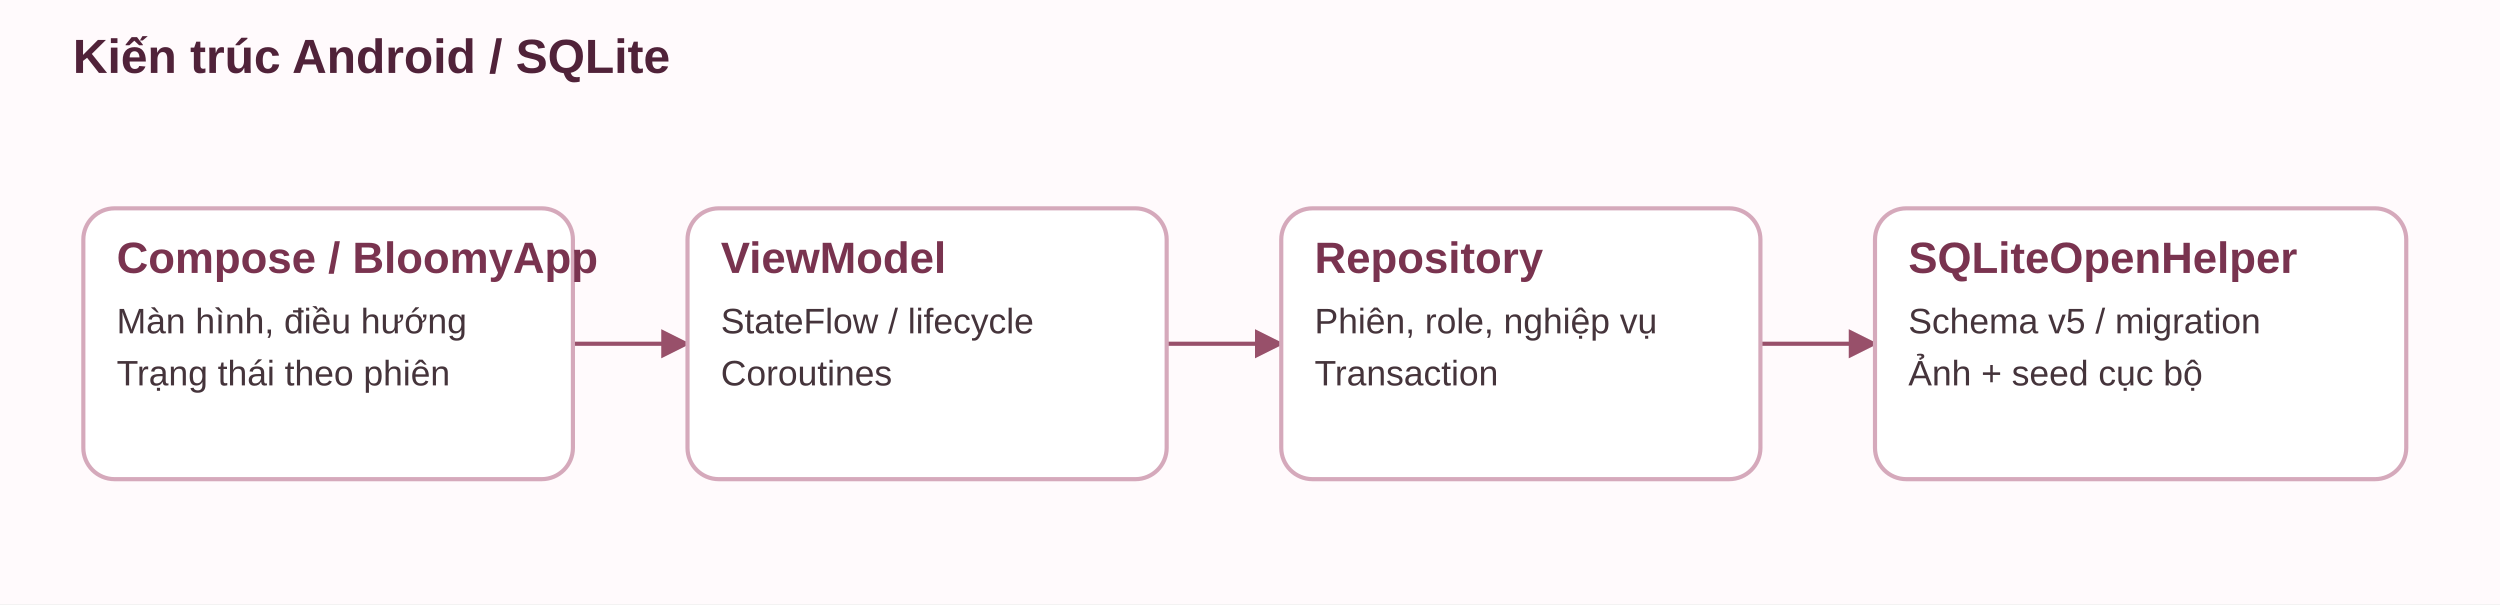
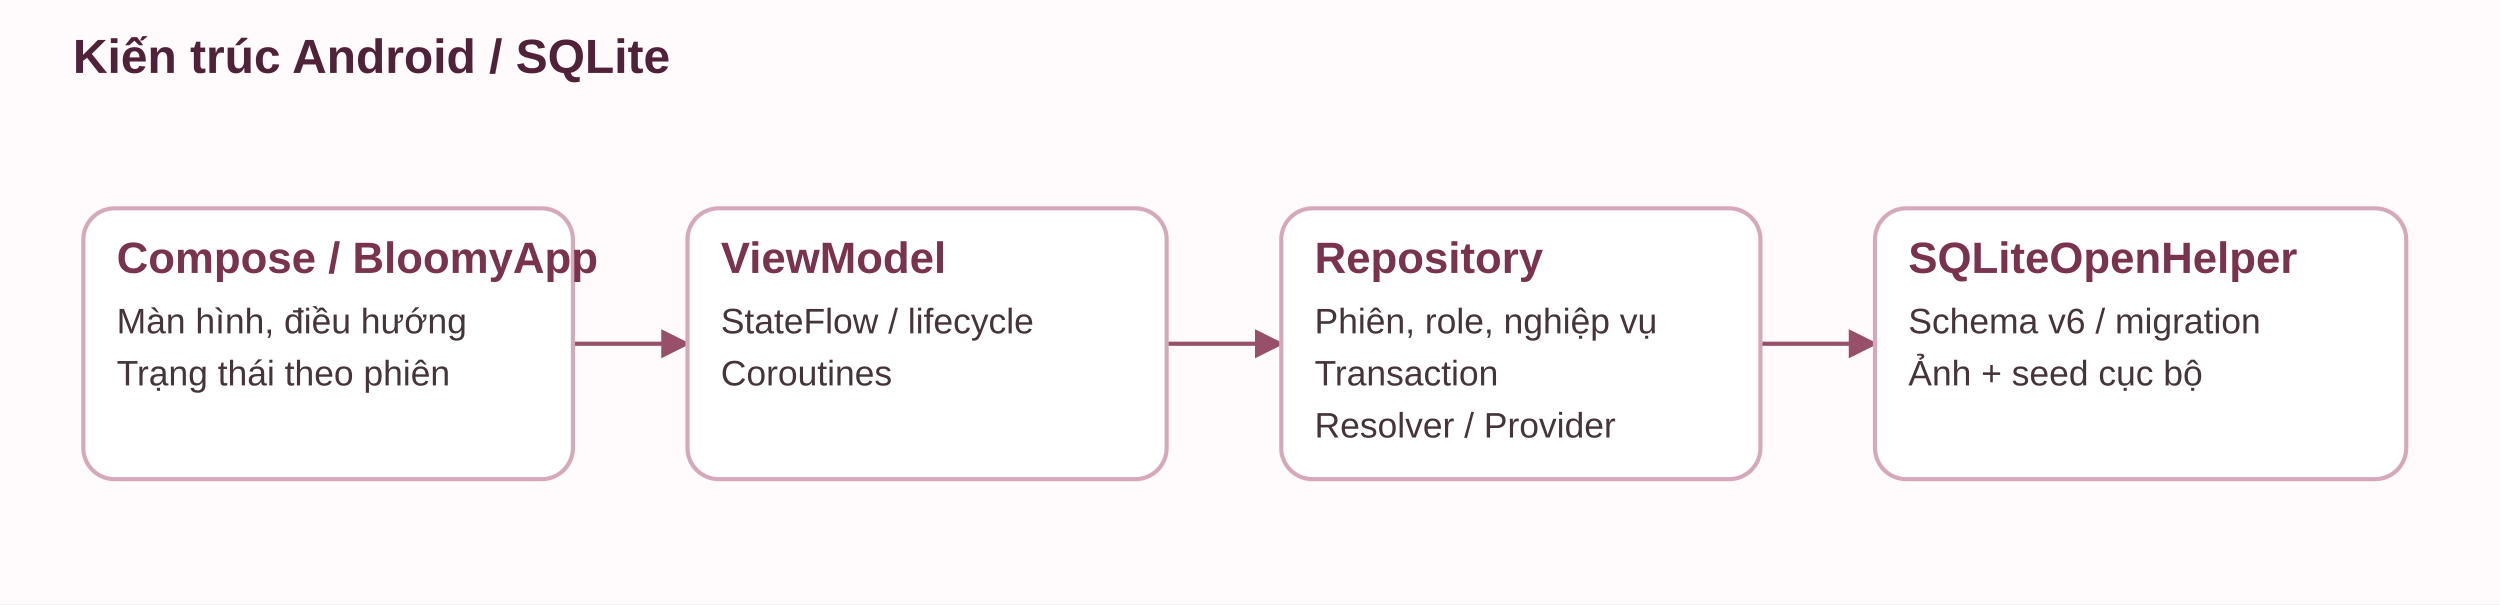
<svg xmlns="http://www.w3.org/2000/svg" width="1200" height="290" viewBox="0 0 1200 290" role="img" aria-labelledby="title">
  <defs>
    <marker id="arrow" viewBox="0 0 10 10" refX="9" refY="5" markerWidth="7" markerHeight="7" orient="auto-start-reverse">
      <path d="M0 0 L10 5 L0 10Z" fill="#98506a" />
    </marker>
  </defs>
  <rect width="1200" height="290" fill="#fffafc" />
  <text x="35" y="35" font-family="Arial,sans-serif" font-size="23" font-weight="bold" fill="#502239">Kiến trúc Android / SQLite</text>
  <path d="M275.0 165.0 L330.0 165.0" stroke="#98506a" stroke-width="2" fill="none" marker-end="url(#arrow)" />
  <path d="M560.0 165.0 L615.0 165.0" stroke="#98506a" stroke-width="2" fill="none" marker-end="url(#arrow)" />
  <path d="M845.0 165.0 L900.0 165.0" stroke="#98506a" stroke-width="2" fill="none" marker-end="url(#arrow)" />
  <rect x="40" y="100" width="235" height="130" rx="15" fill="#fff" stroke="#d5a9bb" stroke-width="2" />
  <text x="56" y="131" font-family="Arial,sans-serif" font-size="21" font-weight="bold" fill="#79334f">Compose / BloomyApp</text>
  <text x="56" y="160" font-family="Arial,sans-serif" font-size="17" fill="#45343b">Màn hình, điều hướng</text>
  <text x="56" y="185" font-family="Arial,sans-serif" font-size="17" fill="#45343b">Trạng thái theo phiên</text>
  <rect x="330" y="100" width="230" height="130" rx="15" fill="#fff" stroke="#d5a9bb" stroke-width="2" />
  <text x="346" y="131" font-family="Arial,sans-serif" font-size="21" font-weight="bold" fill="#79334f">ViewModel</text>
  <text x="346" y="160" font-family="Arial,sans-serif" font-size="17" fill="#45343b">StateFlow / lifecycle</text>
  <text x="346" y="185" font-family="Arial,sans-serif" font-size="17" fill="#45343b">Coroutines</text>
  <rect x="615" y="100" width="230" height="130" rx="15" fill="#fff" stroke="#d5a9bb" stroke-width="2" />
  <text x="631" y="131" font-family="Arial,sans-serif" font-size="21" font-weight="bold" fill="#79334f">Repository</text>
  <text x="631" y="160" font-family="Arial,sans-serif" font-size="17" fill="#45343b">Phiên, role, nghiệp vụ</text>
  <text x="631" y="185" font-family="Arial,sans-serif" font-size="17" fill="#45343b">Transaction</text>
+   <text x="631" y="210" font-family="Arial,sans-serif" font-size="17" fill="#45343b">Resolver / Provider</text>
  <rect x="900" y="100" width="255" height="130" rx="15" fill="#fff" stroke="#d5a9bb" stroke-width="2" />
  <text x="916" y="131" font-family="Arial,sans-serif" font-size="21" font-weight="bold" fill="#79334f">SQLiteOpenHelper</text>
-   <text x="916" y="160" font-family="Arial,sans-serif" font-size="17" fill="#45343b">Schema v5 / migration</text>
+   <text x="916" y="160" font-family="Arial,sans-serif" font-size="17" fill="#45343b">Schema v6 / migration</text>
  <text x="916" y="185" font-family="Arial,sans-serif" font-size="17" fill="#45343b">Ảnh + seed cục bộ</text>
</svg>
